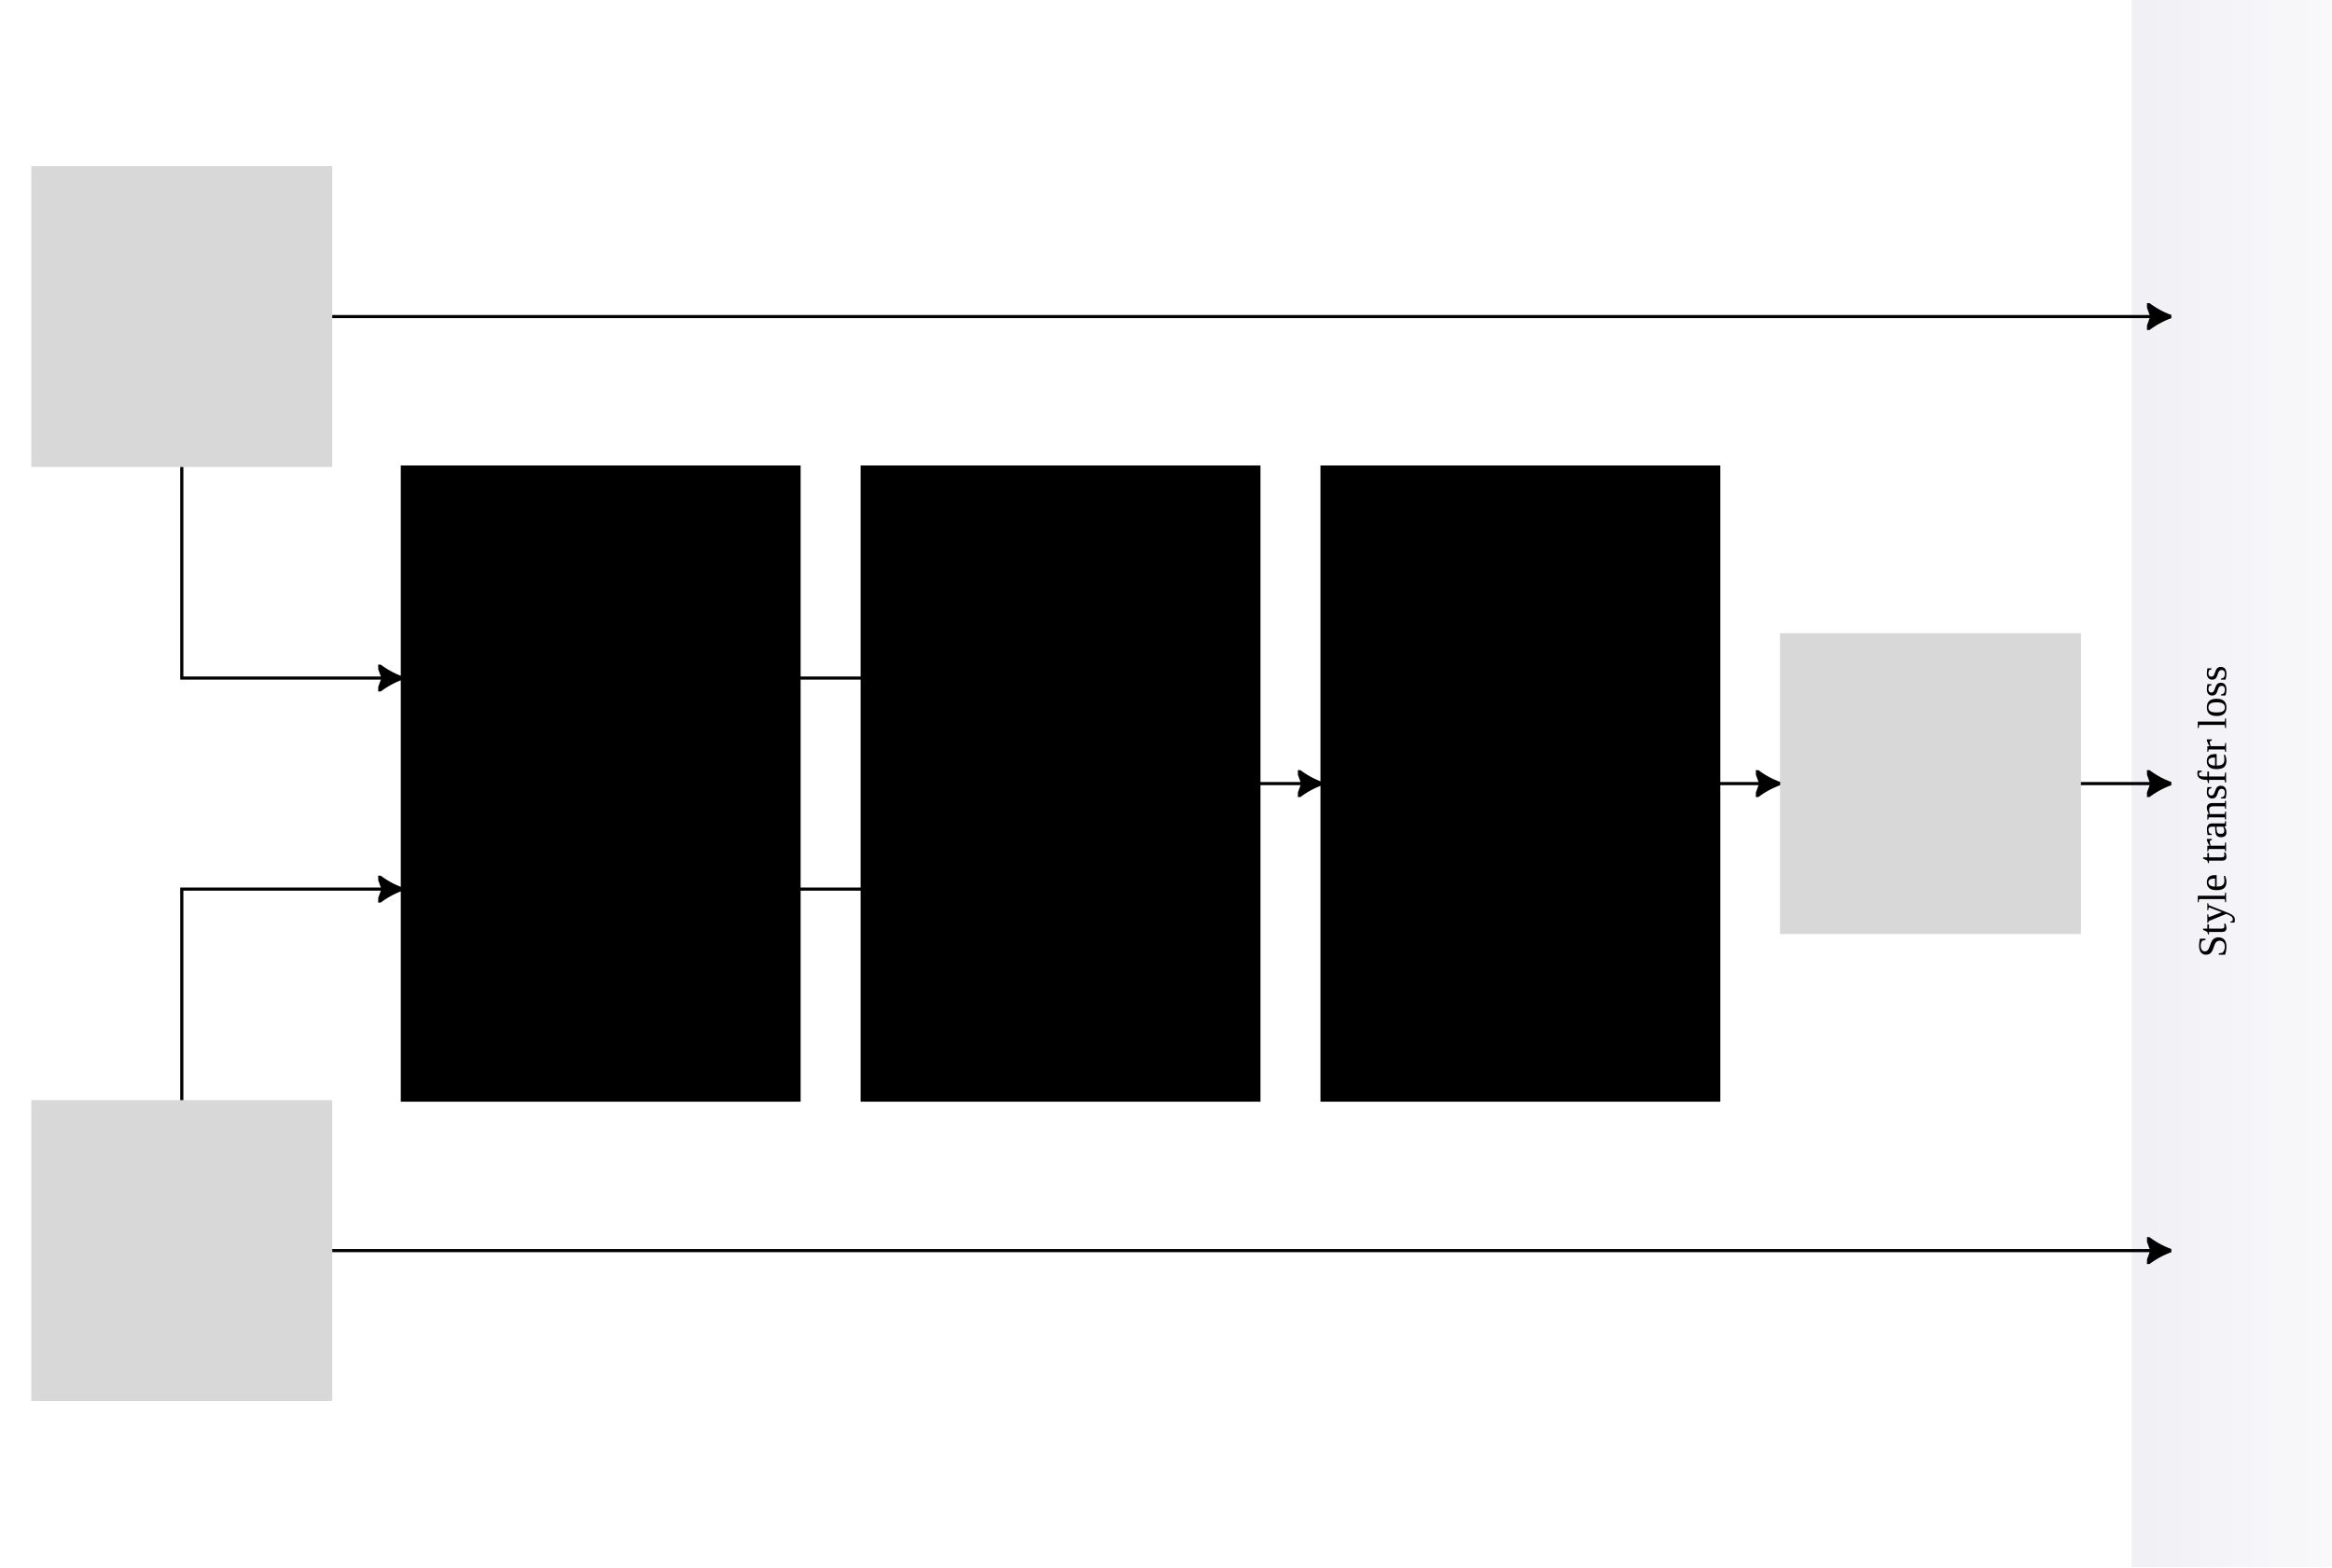
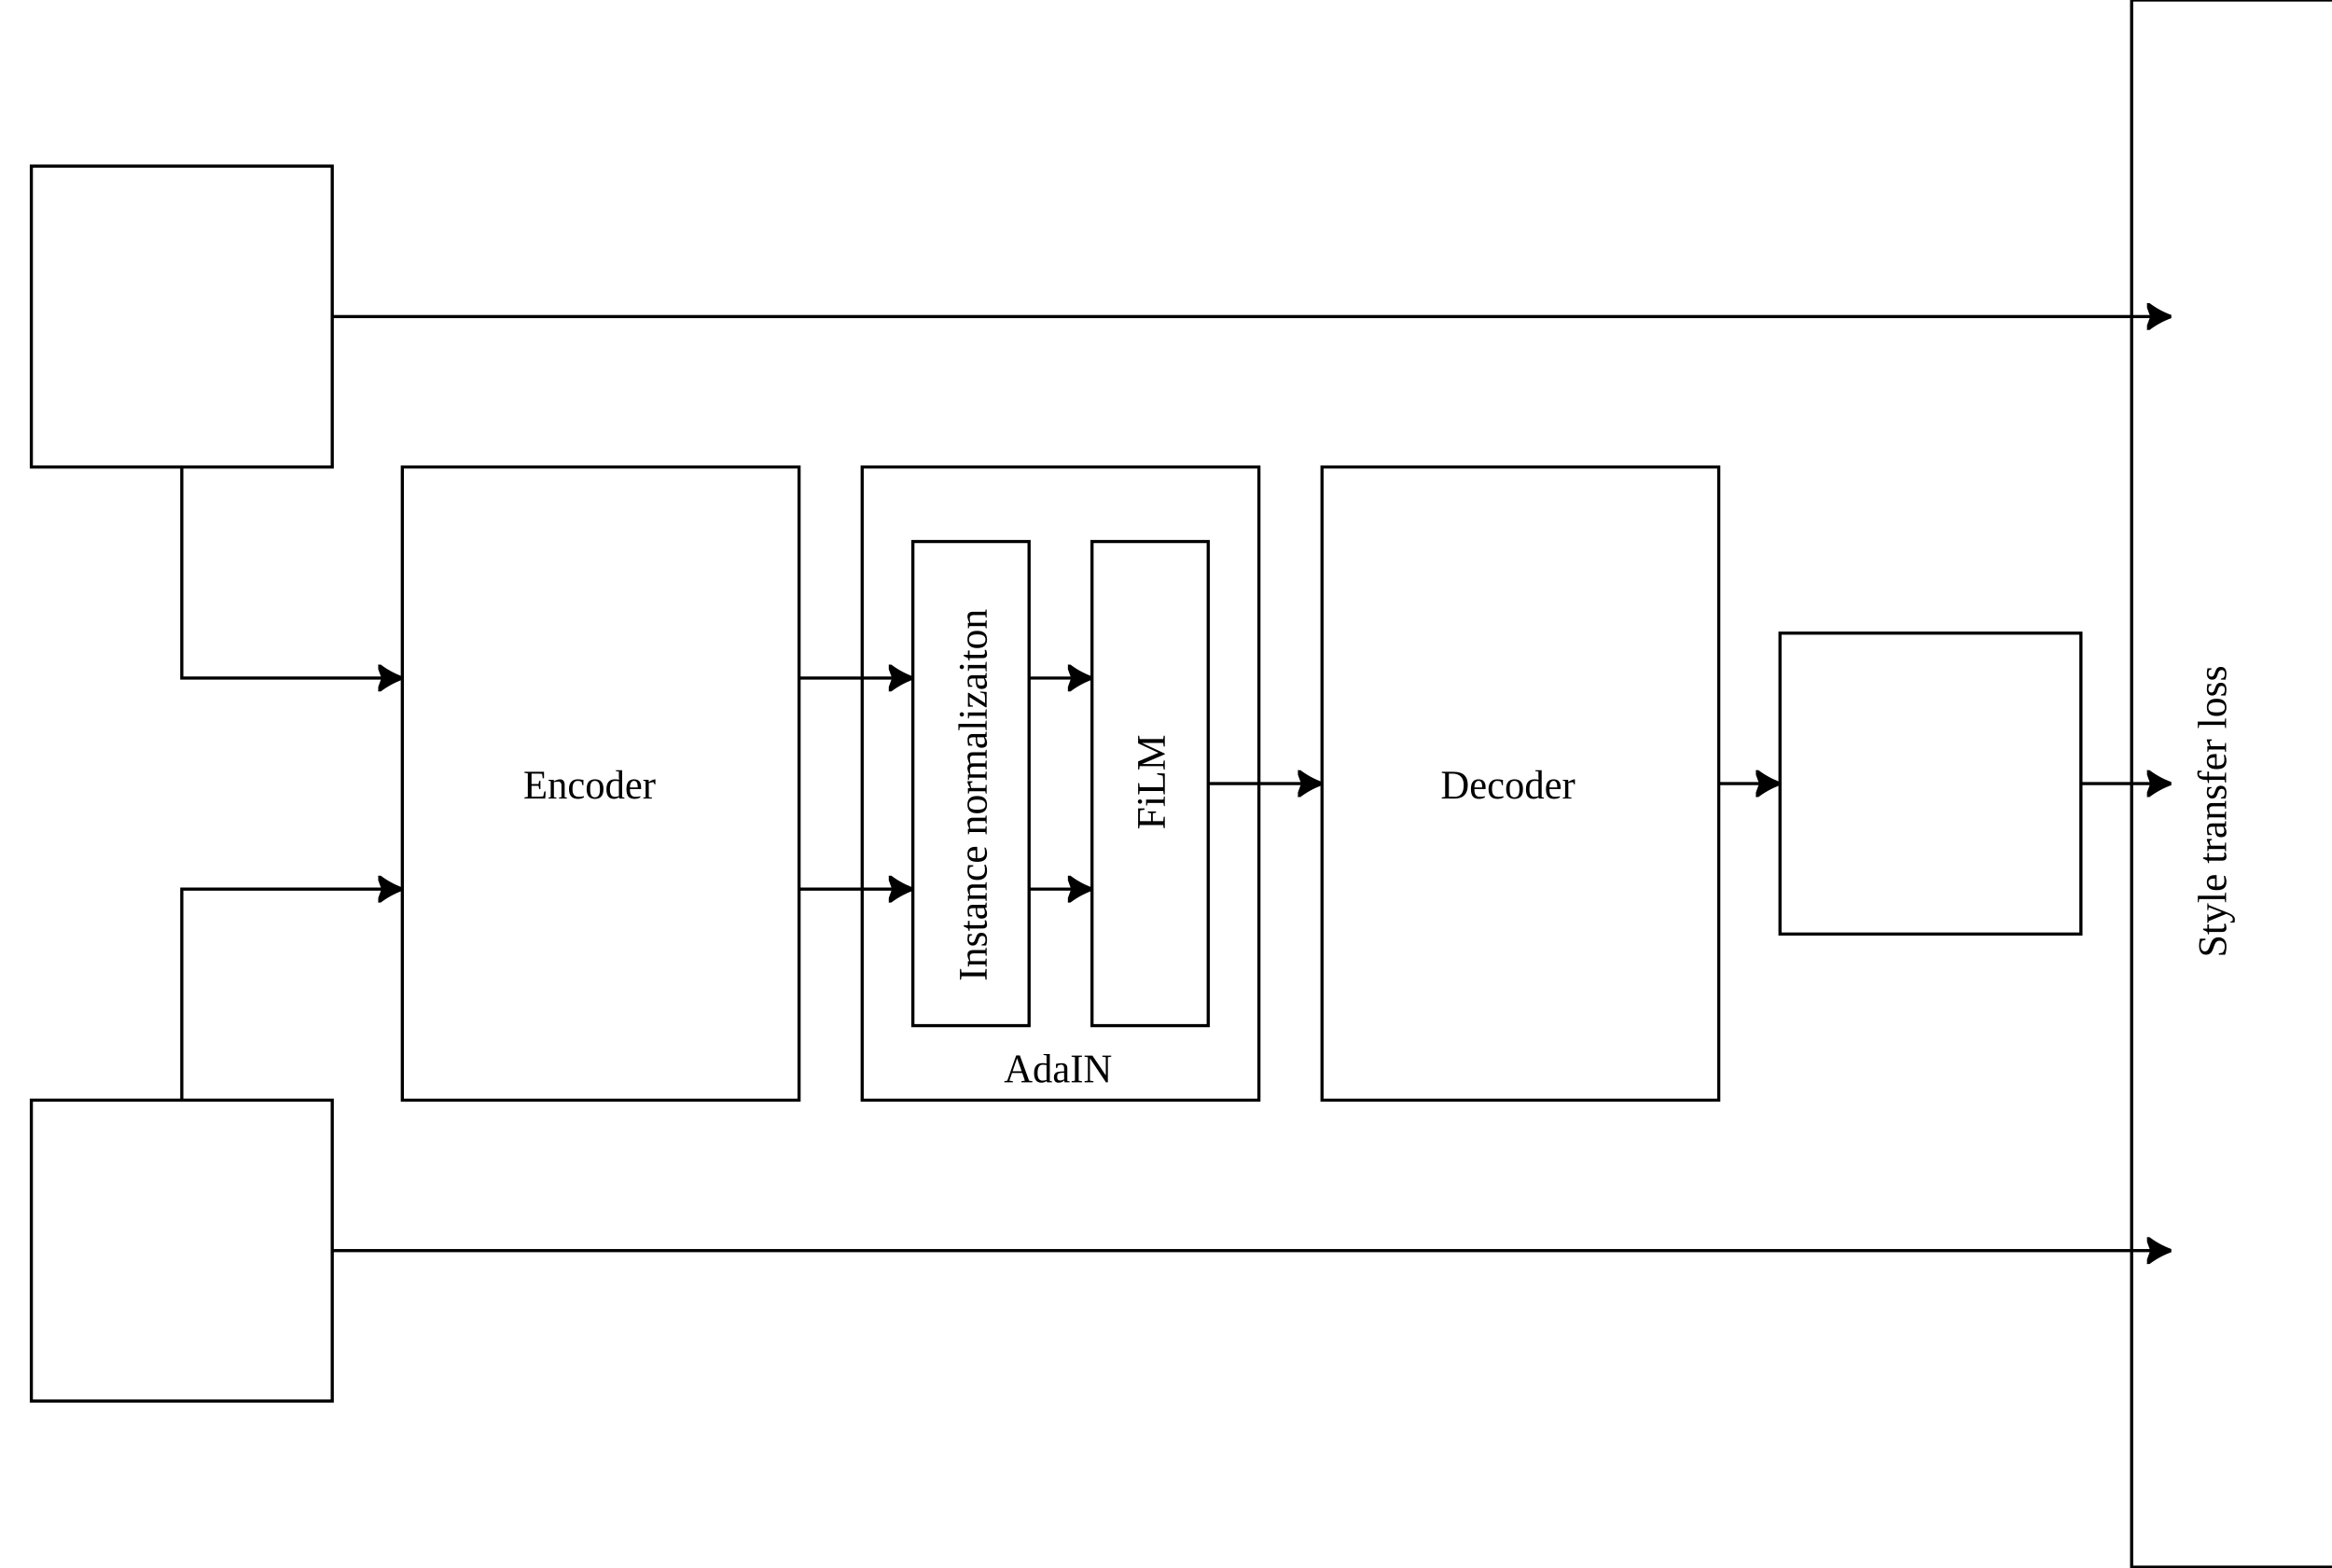
<svg xmlns="http://www.w3.org/2000/svg" xmlns:xlink="http://www.w3.org/1999/xlink" viewBox="0 0 744 500">
  <defs>
    <pattern id="pattern-0" x="0" y="0" width="20" height="20" patternUnits="userSpaceOnUse" viewBox="0 0 100 100">
      <path d="M 0 0 L 50 0 L 50 100 L 0 100 Z" style="fill: black;" />
    </pattern>
    <linearGradient id="gradient-0" gradientUnits="userSpaceOnUse" x1="722.886" y1="0" x2="722.886" y2="500" gradientTransform="matrix(0, -0.083327, 0.210855, 0, 681.5021, 308.7292)">
      <stop offset="0" style="stop-color: rgb(240, 240, 245);" />
      <stop offset="1" style="stop-color: rgba(240, 240, 245, 0);" />
    </linearGradient>
    <symbol id="arrow-right" viewBox="0 0 7.69 8.56">
      <path style="stroke: rgb(0, 0, 0);" d="M 7.69 4.28 C 4.911 5.279 2.314 6.725 0 8.56 L 1.55 4.28 L 0 0 C 2.314 1.835 4.911 3.28 7.69 4.28 Z" class="figure-path" />
    </symbol>
    <symbol id="arrow-up" viewBox="0 0 8.56 7.69">
      <path style="stroke: rgb(0, 0, 0);" d="M 4.28 0 a 27.2 27.2 0 0 0 4.28 7.69 L 4.28 6.14 l -4.28 1.55 A 27.17 27.17 0 0 0 4.28 0 Z" class="figure-path" />
    </symbol>
    <symbol id="arrow-left" viewBox="0 0 7.69 8.56">
      <path style="stroke: rgb(0, 0, 0);" d="M 0 4.28 a 27.2 27.2 0 0 0 7.69 -4.28 L 6.14 4.28 l 1.55 4.28 A 27.18 27.18 0 0 0 0 4.28 Z" class="figure-path" />
    </symbol>
    <symbol id="arrow-down" viewBox="0 0 8.56 7.69">
      <path style="stroke: rgb(0, 0, 0);" d="M 4.28 7.69 a 27.2 27.2 0 0 0 -4.28 -7.69 l 4.28 1.55 4.28 -1.55 A 27.18 27.18 0 0 0 4.28 7.69 Z" class="figure-path" />
    </symbol>
  </defs>
  <g transform="matrix(1, 0, 0, 0.975379, 1.038848, 90.41972)">
-     <rect x="127.32" y="60.059" width="126.574" height="207.099" style="stroke: rgb(0, 0, 0);" class="figure-group figure-box" />
+     <rect x="127.32" y="60.059" width="126.574" height="207.099" style="fill: none; stroke: rgb(0, 0, 0);" class="figure-group figure-box" />
    <text x="400.91" y="193.092" style="font-size: 13px; white-space: pre;" transform="matrix(0.975379, 0, 0, 1.025243, -225.1178, -29.48161)" class="figure-text">Encoder</text>
  </g>
  <g transform="matrix(1, 0, 0, 0.975379, 294.4577, 90.41969)">
-     <rect x="127.32" y="60.059" width="126.574" height="207.099" style="stroke: rgb(0, 0, 0);" class="figure-group figure-box" />
+     <rect x="127.32" y="60.059" width="126.574" height="207.099" style="fill: none; stroke: rgb(0, 0, 0);" class="figure-group figure-box" />
    <text x="400.91" y="193.092" style="font-size: 13px; white-space: pre;" transform="matrix(0.975379, 0, 0, 1.025243, -225.8722, -29.48161)" class="figure-text">Decoder</text>
  </g>
  <g transform="matrix(1, 0, 0, 0.975379, 147.7483, 90.41969)">
-     <rect x="127.32" y="60.059" width="126.574" height="207.099" style="stroke: rgb(0, 0, 0);" class="figure-group figure-box" />
+     <rect x="127.32" y="60.059" width="126.574" height="207.099" style="fill: none; stroke: rgb(0, 0, 0);" class="figure-group figure-box" />
    <g transform="matrix(1, 0, 0, 1.025243, -342.0662, -4.129364)">
-       <rect x="480.149" y="86.381" width="37.075" height="154.454" style="stroke: rgb(0, 0, 0);" class="figure-element figure-box" transform="matrix(0.999999, 0, 0, 1, 5.410094, 0)" />
+       <rect x="480.149" y="86.381" width="37.075" height="154.454" style="fill: none; stroke: rgb(0, 0, 0);" class="figure-element figure-box" transform="matrix(0.999999, 0, 0, 1, 5.410094, 0)" />
      <text x="603.791" y="32.789" style="font-size: 13px; white-space: pre;" transform="matrix(0, -1, 1, 0, 476.307, 830.4283)" class="figure-text">Instance normalizaiton</text>
    </g>
    <line style="stroke: rgb(0, 0, 0);" x1="200.646" y1="198.124" x2="180.567" y2="198.124" class="figure-line" />
    <use width="7.69" height="8.56" transform="matrix(1, 0, 0, 1.025242, 192.9561, 193.7404)" xlink:href="#arrow-right" />
    <line style="stroke: rgb(0, 0, 0);" x1="200.646" y1="129.092" x2="180.567" y2="129.092" class="figure-line" />
    <use width="7.69" height="8.56" transform="matrix(1, 0, 0, 1.025242, 192.956, 124.7006)" xlink:href="#arrow-right" />
    <g transform="matrix(1, 0, 0, 1.025243, -284.9122, -4.12937)">
-       <rect x="480.149" y="86.381" width="37.075" height="154.454" style="stroke: rgb(0, 0, 0);" class="figure-element figure-box" transform="matrix(0.999999, 0, 0, 1, 5.410094, 0)" />
+       <rect x="480.149" y="86.381" width="37.075" height="154.454" style="fill: none; stroke: rgb(0, 0, 0);" class="figure-element figure-box" transform="matrix(0.999999, 0, 0, 1, 5.410094, 0)" />
      <text x="603.791" y="32.789" style="font-size: 13px; white-space: pre;" transform="matrix(0, -1, 1.000002, 0, 475.9945, 782.0767)" class="figure-text">FiLM</text>
    </g>
    <text x="400.91" y="193.092" style="font-size: 13px; white-space: pre;" transform="matrix(0.975379, 0, 0, 1.025243, -218.4883, 63.35326)" class="figure-text">AdaIN</text>
  </g>
  <g>
-     <rect x="680.075" width="106.859" height="500" style="fill: url(#gradient-0);" />
+     <rect x="680.075" width="106.859" height="500" style="fill: none; stroke: rgb(0, 0, 0);" />
    <text x="351.685" y="354.277" style="font-size: 13px; white-space: pre;" class="figure-text" transform="matrix(0, -1, 1, 0, 355.92, 657.1562)">Style transfer loss</text>
  </g>
-   <rect x="10" y="351" width="96" height="96" style="fill: rgb(216, 216, 216);" id="style-image-placeholder">
+   <rect x="10" y="351" width="96" height="96" style="fill: none; stroke: rgb(0, 0, 0);" id="style-image-placeholder">
    </rect>
-   <rect x="10" y="53" width="96" height="96" style="fill: rgb(216, 216, 216);" id="content-image-placeholder">
+   <rect x="10" y="53" width="96" height="96" style="fill: none; stroke: rgb(0, 0, 0);" id="content-image-placeholder">
    </rect>
-   <rect x="567.893" y="202" width="96" height="96" style="fill: rgb(216, 216, 216);" id="stylized-image-placeholder">
+   <rect x="567.893" y="202" width="96" height="96" style="fill: none; stroke: rgb(0, 0, 0);" id="stylized-image-placeholder">
    </rect>
  <line style="stroke: rgb(0, 0, 0);" x1="692.668" y1="399" x2="106" y2="399" class="figure-line" />
  <line style="stroke: rgb(0, 0, 0);" x1="692.668" y1="101" x2="106" y2="101" class="figure-line" />
  <line style="stroke: rgb(0, 0, 0);" x1="692.668" y1="250" x2="663.893" y2="250" class="figure-line" />
  <line style="stroke: rgb(0, 0, 0);" x1="567.893" y1="250" x2="548.352" y2="250" class="figure-line" />
  <line style="stroke: rgb(0, 0, 0);" x1="421.778" y1="250" x2="385.133" y2="250" class="figure-line" />
  <line style="stroke: rgb(0, 0, 0);" x1="291.243" y1="283.666" x2="254.933" y2="283.666" class="figure-line" />
  <use width="7.69" height="8.56" transform="matrix(1, 0, 0, 1, 684.978, 96.72)" xlink:href="#arrow-right" />
  <use width="7.69" height="8.56" transform="matrix(1, 0, 0, 1, 684.978, 245.72)" xlink:href="#arrow-right" />
  <use width="7.69" height="8.56" transform="matrix(1, 0, 0, 1, 684.9781, 394.72)" xlink:href="#arrow-right" />
  <use width="7.69" height="8.56" transform="matrix(1, 0, 0, 1, 560.203, 245.72)" xlink:href="#arrow-right" />
  <use width="7.69" height="8.56" transform="matrix(1, 0, 0, 1, 414.0877, 245.72)" xlink:href="#arrow-right" />
  <use width="7.69" height="8.56" transform="matrix(1, 0, 0, 1, 283.553, 279.39)" xlink:href="#arrow-right" />
  <path style="fill: none; stroke: rgb(0, 0, 0);" d="M 58 149 L 58 216.333 L 128.359 216.333" class="figure-line" />
  <path style="fill: none; stroke: rgb(0, 0, 0);" d="M 173.753 208.516 L 103.395 208.516 L 103.395 275.85" class="figure-line" transform="matrix(1, 0, 0, 1, -45.39458, 75.14978)" />
  <use width="7.69" height="8.56" transform="matrix(1, 0, 0, 1, 120.6684, 279.39)" xlink:href="#arrow-right" />
  <use width="7.69" height="8.56" transform="matrix(1, 0, 0, 1, 120.6684, 212.05)" xlink:href="#arrow-right" />
  <line style="stroke: rgb(0, 0, 0);" x1="291.243" y1="216.333" x2="254.933" y2="216.333" class="figure-line" />
  <use width="7.69" height="8.56" transform="matrix(1, 0, 0, 1, 283.553, 212.05)" xlink:href="#arrow-right" />
</svg>
